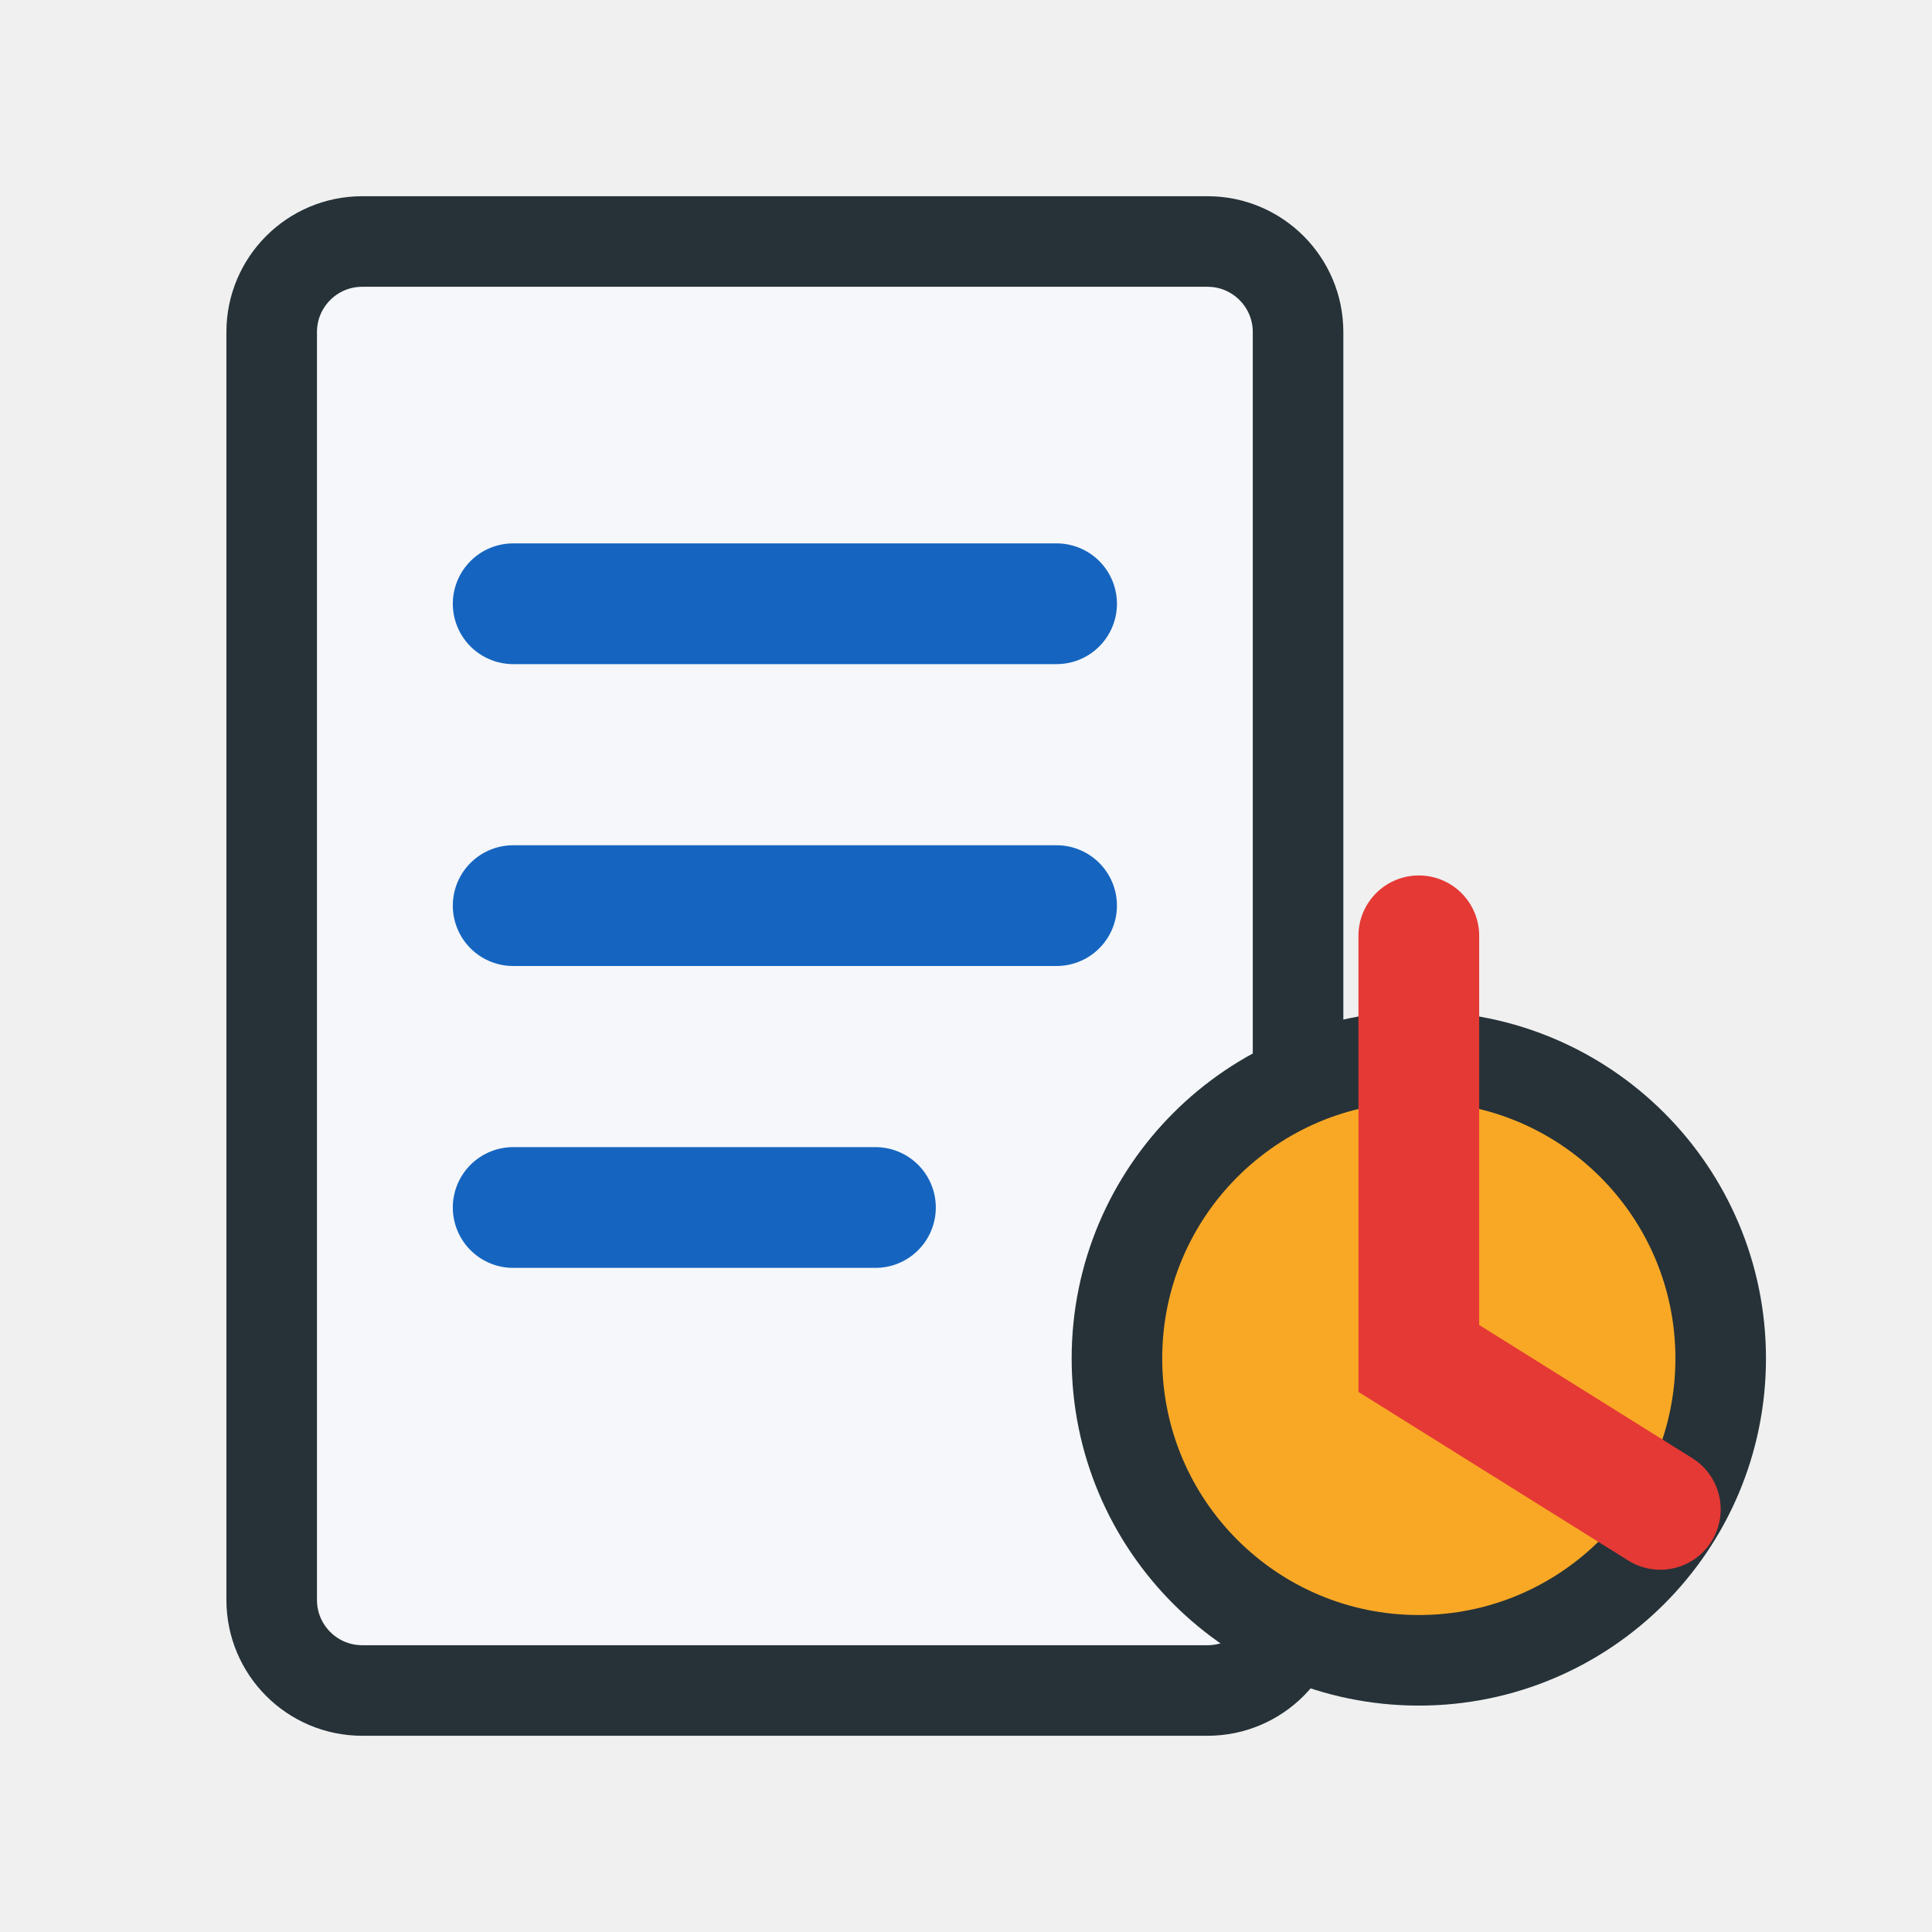
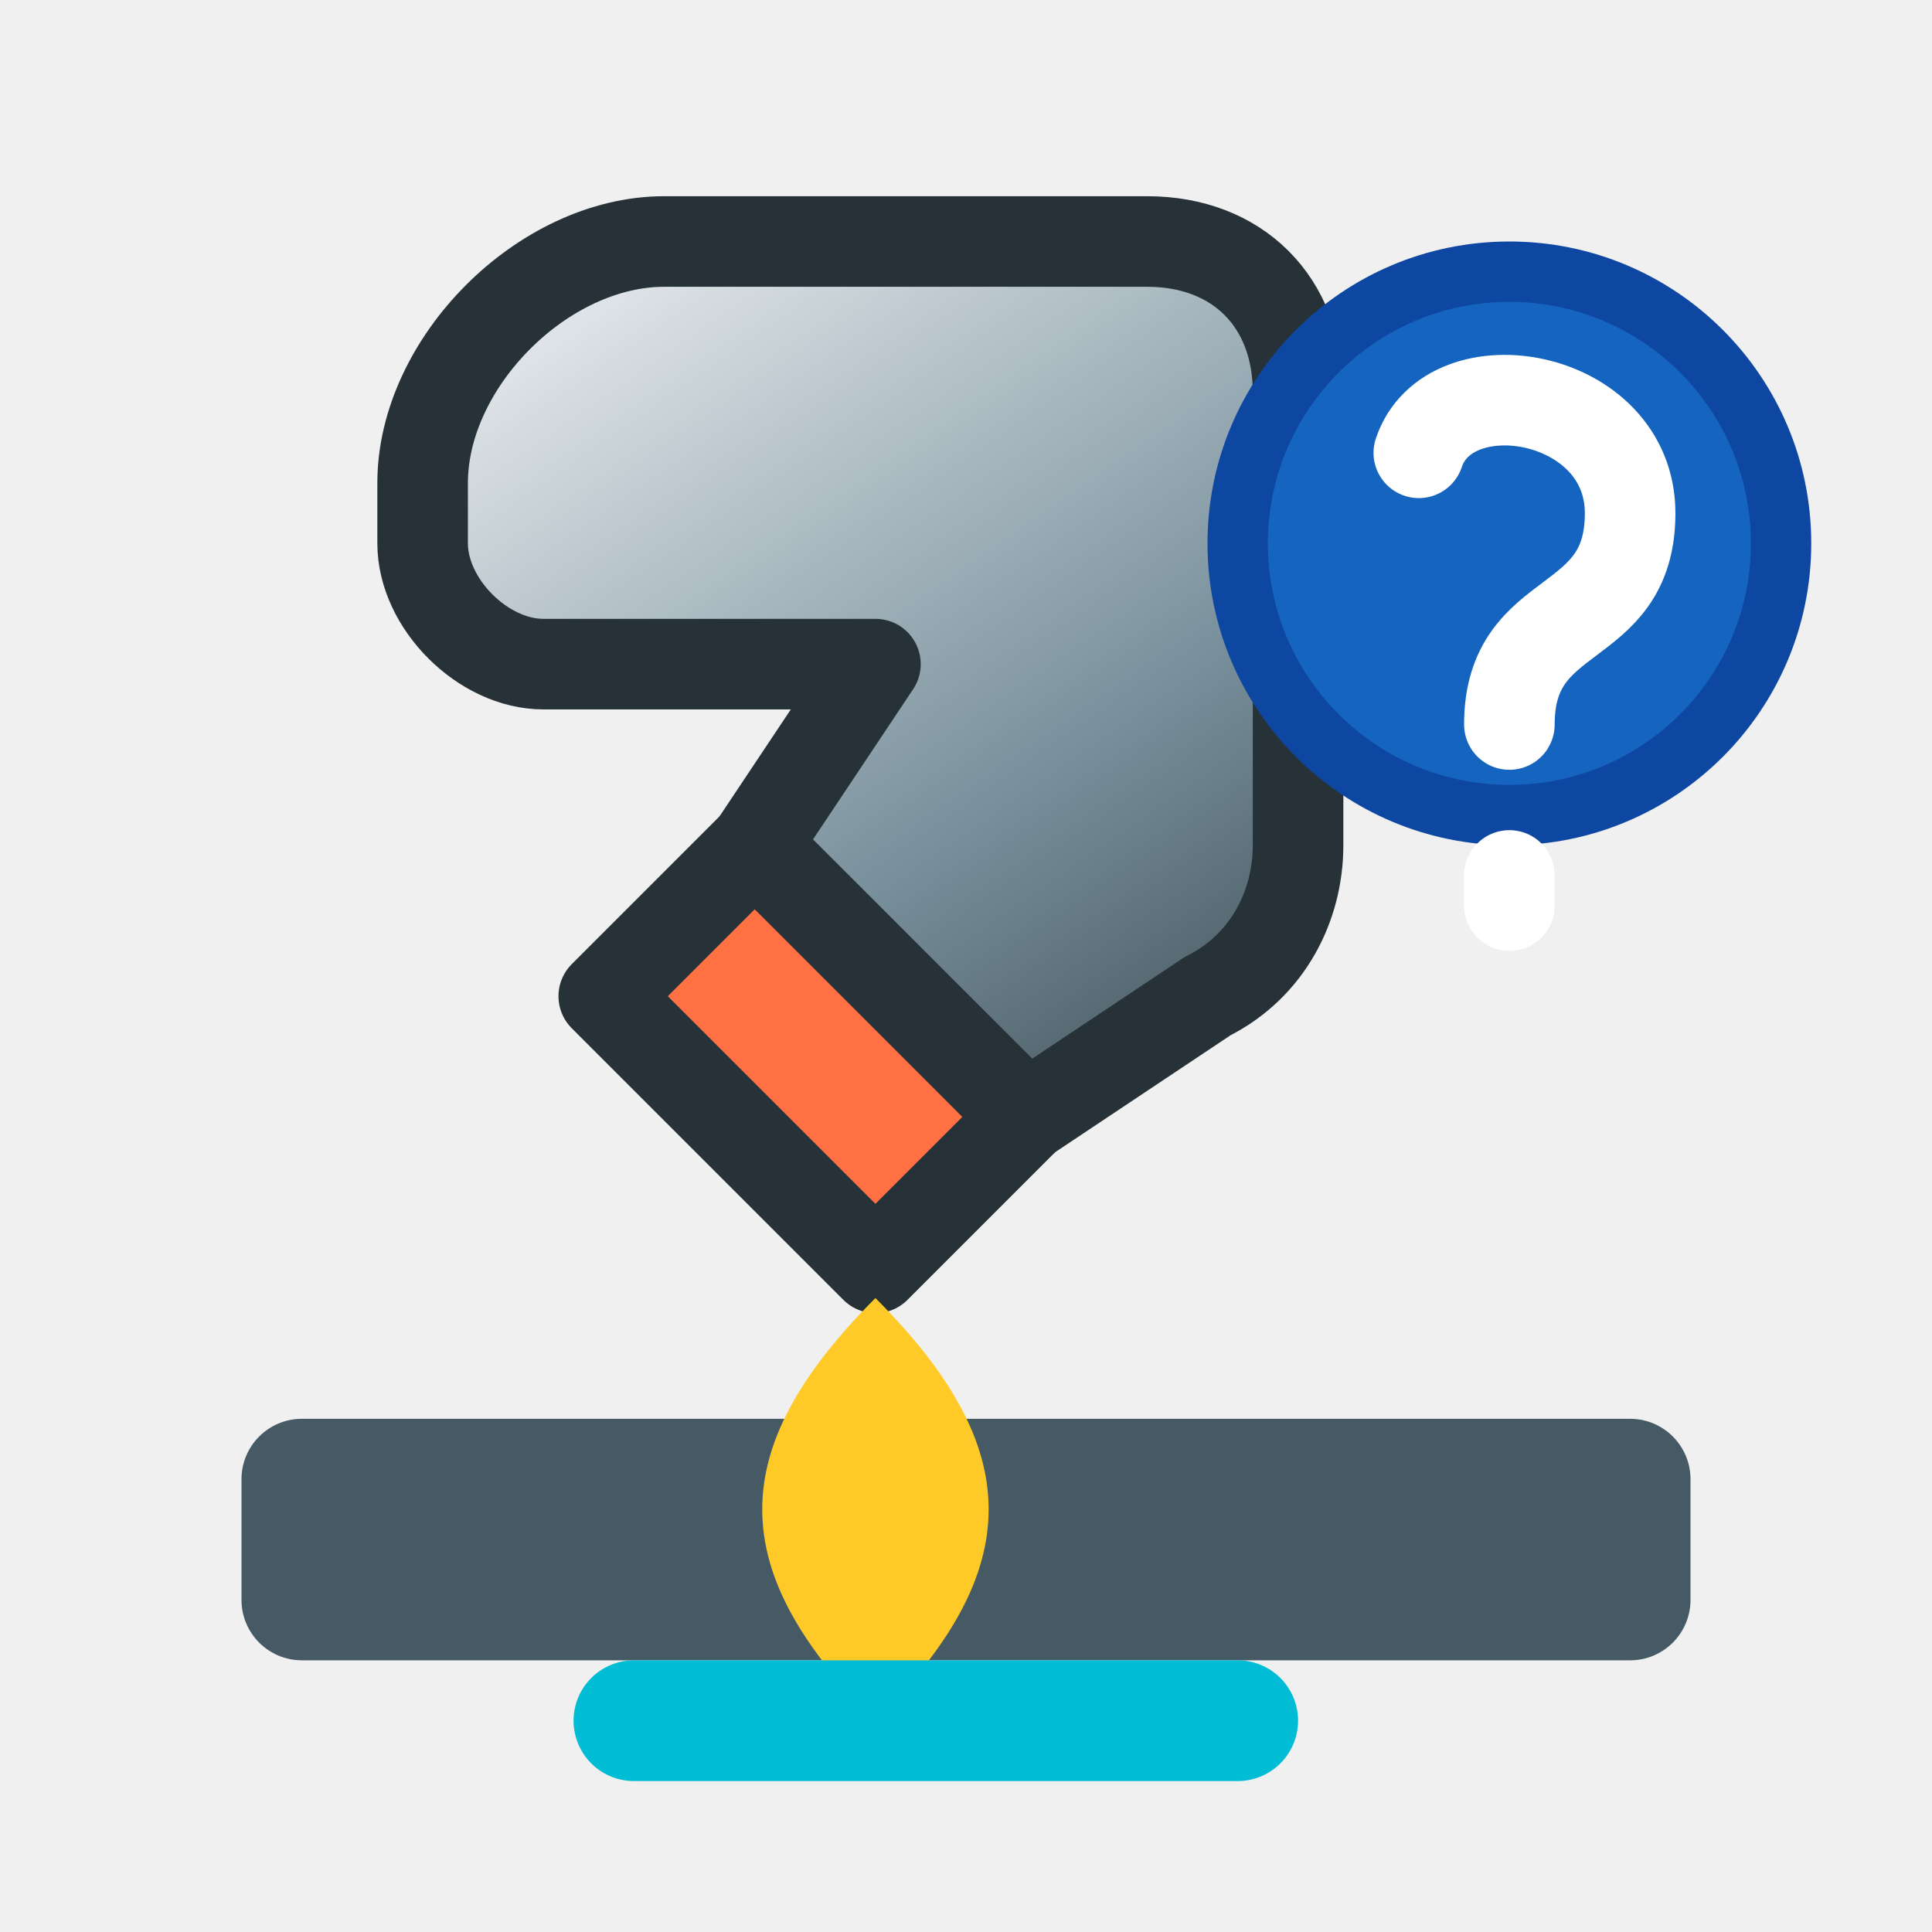
<svg xmlns="http://www.w3.org/2000/svg" width="64" height="64" viewBox="0 0 64 64">
-   <rect x="9" y="8" width="34" height="48" rx="3" fill="#f5f7fa" stroke="#263238" stroke-width="3" />
-   <path d="M17 20h18M17 30h18M17 40h12" stroke="#1565c0" stroke-width="4" stroke-linecap="round" />
-   <circle cx="47" cy="45" r="10" fill="#f9a825" stroke="#263238" stroke-width="3" />
-   <path d="M47 31v14l8 5" fill="none" stroke="#e53935" stroke-width="4" stroke-linecap="round" />
+   <defs>
+     <linearGradient id="torch" x1="19" y1="7" x2="44" y2="43" gradientUnits="userSpaceOnUse">
+       <stop offset="0" stop-color="#eceff1" />
+       <stop offset="0.55" stop-color="#78909c" />
+       <stop offset="1" stop-color="#263238" />
+     </linearGradient>
+   </defs>
+   <rect x="8" y="47" width="48" height="8" rx="2" fill="#455a64" />
+   <path d="M22 8h16c3 0 5 2 5 5v15c0 2-1 4-3 5l-6 4-9-9 4-6H18c-2 0-4-2-4-4v-2c0-4 4-8 8-8z" fill="url(#torch)" stroke="#263238" stroke-width="3" stroke-linejoin="round" />
+   <path d="M25 28l9 9-5 5-9-9z" fill="#ff7043" stroke="#263238" stroke-width="3" stroke-linejoin="round" />
+   <path d="M29 43c5 5 5 9 0 14-5-5-5-9 0-14z" fill="#ffca28" />
+   <path d="M21 57h20" stroke="#00bcd4" stroke-width="4" stroke-linecap="round" />
+   <circle cx="50" cy="18" r="9" fill="#1565c0" stroke="#0d47a1" stroke-width="2" />
+   <path d="M47 15c1-3 7-2 7 2 0 4-4 3-4 7M50 29v1" stroke="#ffffff" stroke-width="3" stroke-linecap="round" fill="none" />
</svg>
